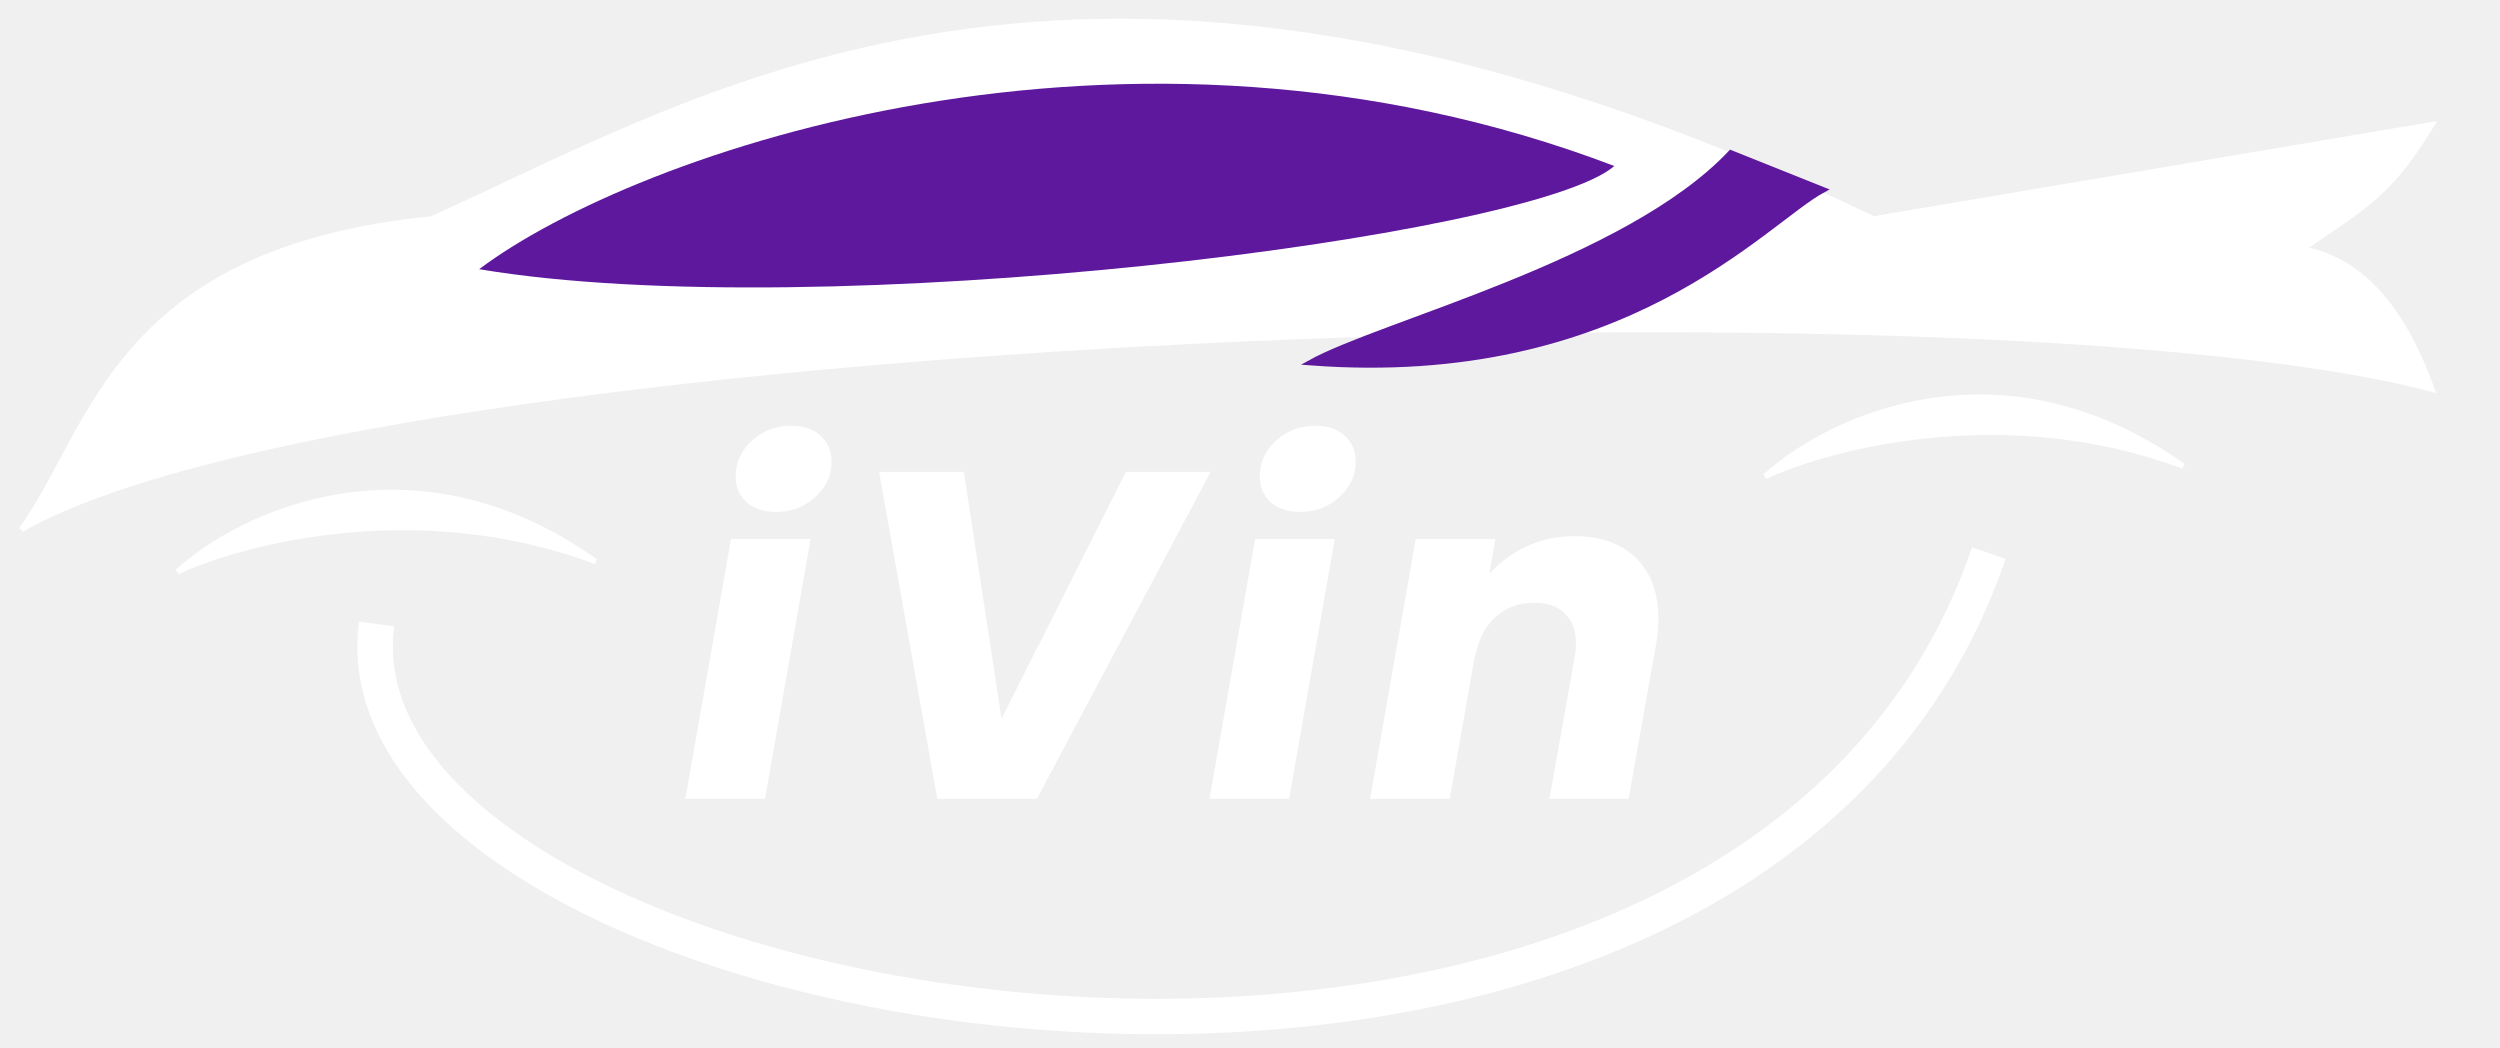
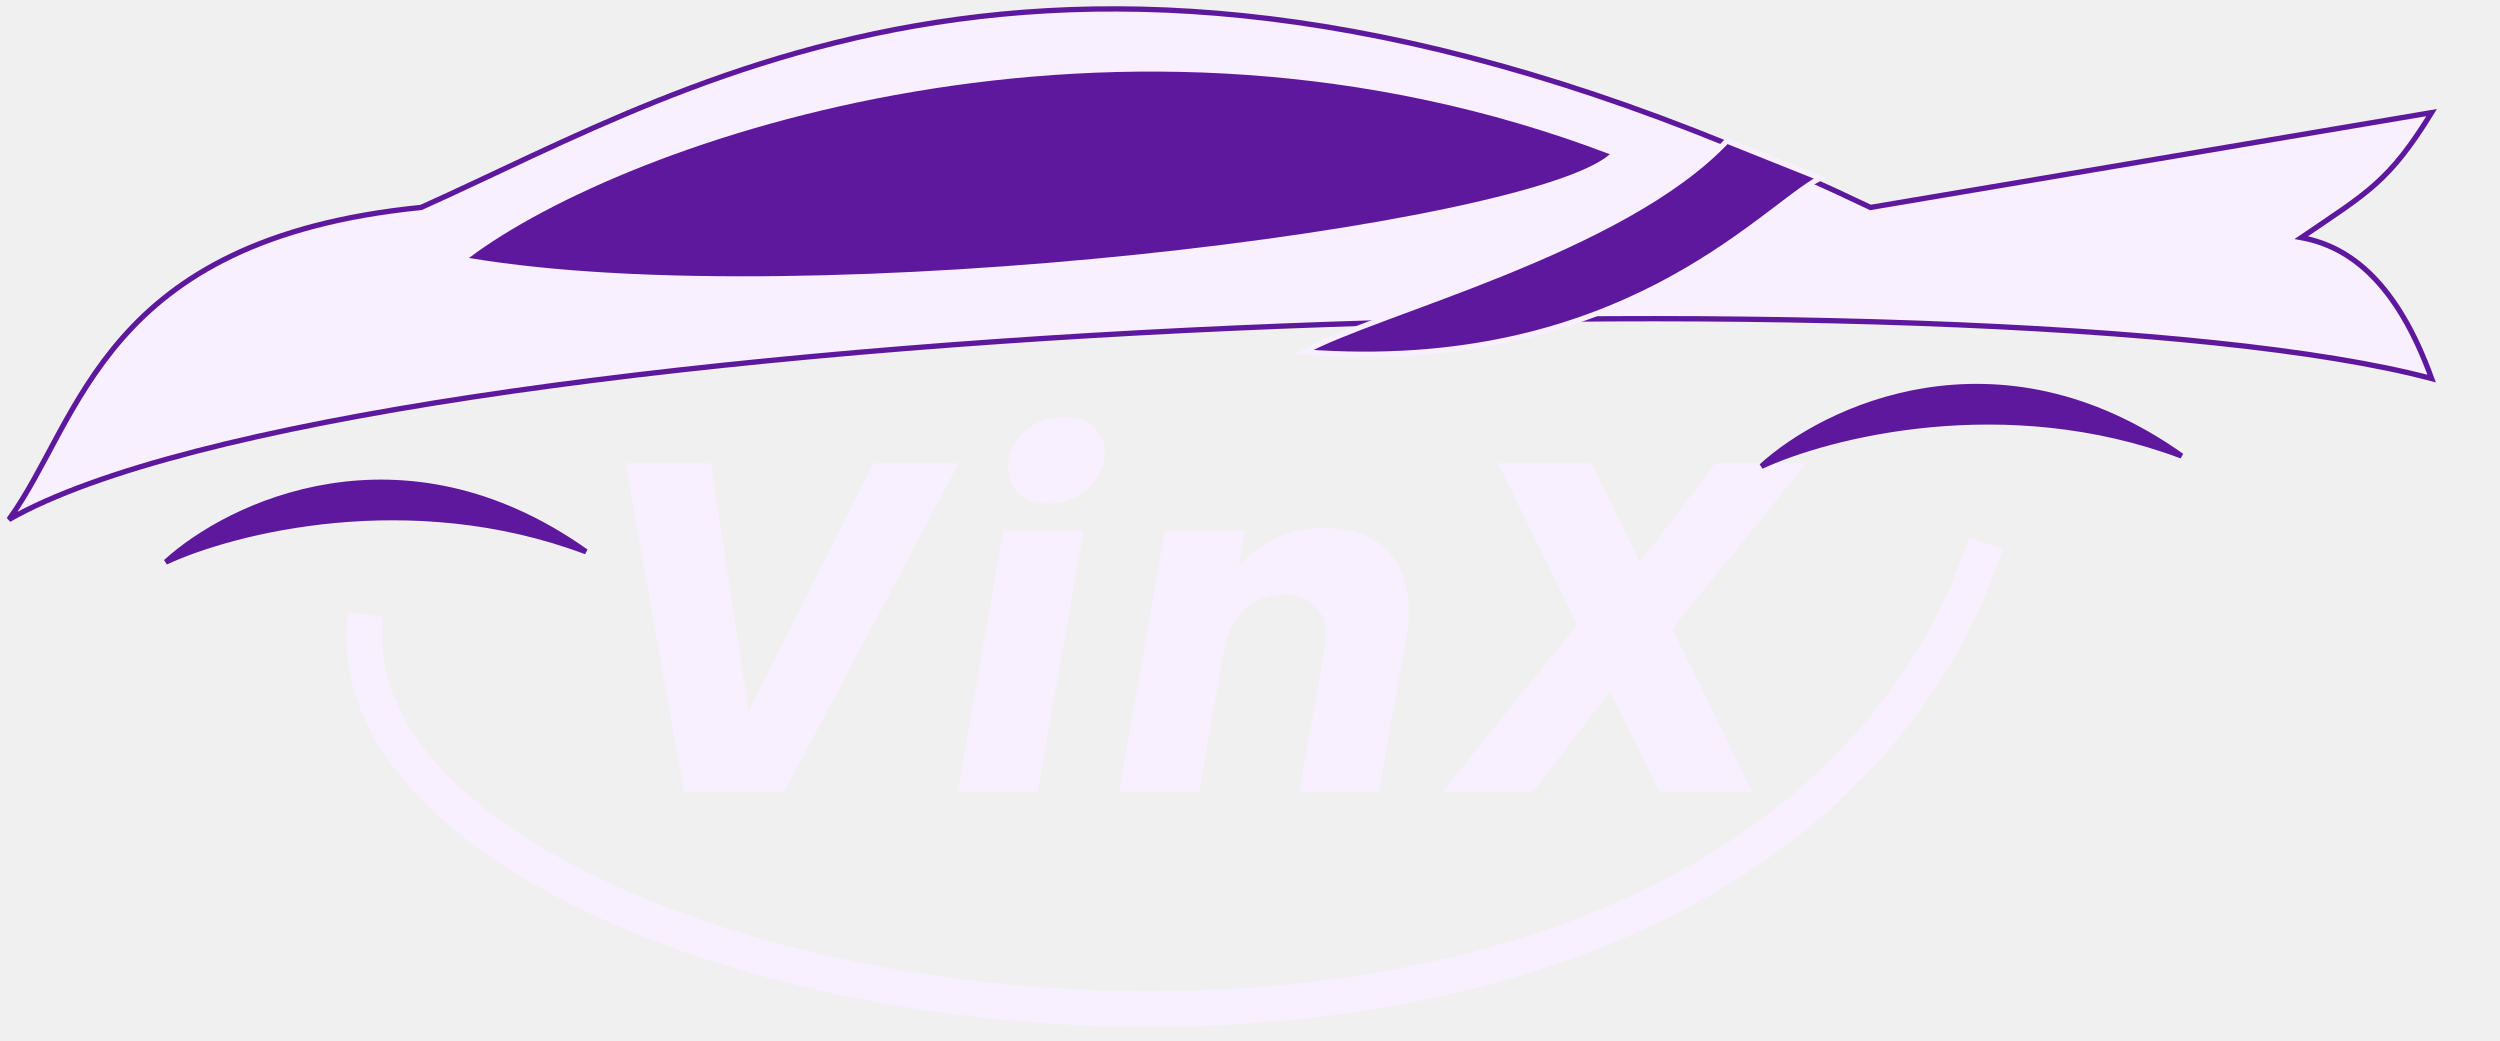
- <svg xmlns="http://www.w3.org/2000/svg" width="117" height="49" viewBox="0 0 117 49" fill="none">
-   <path d="M36.325 23.958C35.744 23.958 35.279 23.805 34.931 23.5C34.596 23.18 34.429 22.781 34.429 22.301C34.429 21.648 34.684 21.088 35.192 20.623C35.701 20.158 36.318 19.926 37.045 19.926C37.626 19.926 38.084 20.085 38.418 20.405C38.752 20.71 38.919 21.11 38.919 21.604C38.919 22.243 38.665 22.795 38.156 23.26C37.648 23.725 37.038 23.958 36.325 23.958ZM37.938 25.222L35.802 37.384H32.075L34.211 25.222H37.938ZM45.107 22.083L46.873 33.635L52.692 22.083H56.659L48.529 37.384H43.865L41.141 22.083H45.107ZM60.854 23.958C60.273 23.958 59.808 23.805 59.459 23.5C59.125 23.18 58.958 22.781 58.958 22.301C58.958 21.648 59.212 21.088 59.721 20.623C60.229 20.158 60.847 19.926 61.573 19.926C62.154 19.926 62.612 20.085 62.946 20.405C63.28 20.71 63.447 21.11 63.447 21.604C63.447 22.243 63.193 22.795 62.685 23.26C62.176 23.725 61.566 23.958 60.854 23.958ZM62.467 25.222L60.331 37.384H56.604L58.74 25.222H62.467ZM73.69 25.091C74.91 25.091 75.869 25.433 76.567 26.116C77.264 26.799 77.613 27.75 77.613 28.971C77.613 29.378 77.569 29.814 77.482 30.279L76.218 37.384H72.513L73.69 30.78C73.733 30.533 73.755 30.315 73.755 30.126C73.755 29.516 73.581 29.043 73.232 28.709C72.898 28.375 72.425 28.208 71.815 28.208C71.089 28.208 70.478 28.433 69.984 28.884C69.49 29.334 69.171 29.966 69.025 30.78V30.671L67.849 37.384H64.121L66.257 25.222H69.984L69.701 26.857C70.181 26.319 70.762 25.89 71.445 25.571C72.142 25.251 72.891 25.091 73.69 25.091Z" fill="white" />
-   <path d="M20.195 10.245C5.334 11.731 4.385 20.112 1 24.777C17.347 15.489 93.259 12.765 113.816 18.213C112.206 13.755 110.018 12.063 107.748 11.65C110.844 9.545 111.835 9.049 113.816 5.83L87.686 10.245C51.154 -7.216 33.363 4.342 20.195 10.245Z" fill="white" stroke="white" stroke-width="0.248" stroke-linecap="round" />
-   <path d="M22.424 12.598C29.73 7.108 52.665 -0.95 75.55 7.769C71.711 11.112 38.374 15.273 22.424 12.598Z" fill="#5E189D" />
-   <path d="M85.333 8.883L80.999 7.149C76.144 12.301 64.652 15.117 61.309 16.975C76.046 18.09 82.609 10.328 85.333 8.883Z" fill="#5E189D" stroke="#5E189D" stroke-width="0.248" />
-   <path d="M8.306 26.758C11.252 24.065 19.289 20.198 27.873 26.276C19.667 23.189 11.41 25.311 8.306 26.758Z" fill="white" stroke="white" stroke-width="0.248" />
-   <path d="M82.609 22.3C85.555 19.607 93.591 15.74 102.175 21.818C93.97 18.731 85.712 20.853 82.609 22.3Z" fill="white" stroke="white" stroke-width="0.248" />
-   <path d="M17.624 29.204C15.102 48.283 81.465 59.897 93.077 25.886" stroke="white" stroke-width="1.659" />
+ <svg xmlns="http://www.w3.org/2000/svg" width="281" height="117" viewBox="0 0 281 117" fill="none">
+   <path d="M79.889 52.068L84.15 79.951L98.197 52.068H107.772L88.149 89H76.89L70.314 52.068H79.889ZM117.898 56.593C116.495 56.593 115.372 56.224 114.531 55.488C113.724 54.716 113.321 53.752 113.321 52.594C113.321 51.016 113.934 49.666 115.162 48.543C116.39 47.421 117.88 46.86 119.634 46.86C121.037 46.86 122.142 47.245 122.948 48.017C123.755 48.754 124.158 49.718 124.158 50.911C124.158 52.454 123.545 53.787 122.317 54.909C121.089 56.031 119.616 56.593 117.898 56.593ZM121.791 59.644L116.635 89H107.639L112.795 59.644H121.791ZM148.881 59.328C151.827 59.328 154.142 60.152 155.825 61.801C157.509 63.449 158.35 65.746 158.35 68.693C158.35 69.675 158.245 70.727 158.035 71.849L154.983 89H146.04L148.881 73.059C148.986 72.463 149.039 71.937 149.039 71.481C149.039 70.008 148.618 68.868 147.776 68.061C146.969 67.255 145.829 66.851 144.356 66.851C142.603 66.851 141.13 67.395 139.937 68.482C138.745 69.57 137.973 71.095 137.622 73.059V72.796L134.781 89H125.785L130.941 59.644H139.937L139.253 63.59C140.411 62.292 141.813 61.257 143.462 60.486C145.145 59.714 146.952 59.328 148.881 59.328ZM187.961 70.692L196.957 89H186.488L180.964 77.689L172.336 89H162.129L177.281 70.218L168.39 52.068H178.859L184.331 63.221L192.801 52.068H203.007L187.961 70.692Z" fill="#F8F0FF" />
+   <path d="M47.332 23.316C11.462 26.904 9.17 47.133 1 58.392C40.457 35.973 223.694 29.397 273.315 42.55C269.429 31.789 264.148 27.703 258.668 26.707C266.141 21.625 268.532 20.43 273.315 12.658L210.243 23.316C122.062 -18.831 79.117 9.068 47.332 23.316Z" fill="#F8F0FF" stroke="#5E189D" stroke-width="0.598" stroke-linecap="round" />
+   <path d="M52.713 28.995C70.349 15.743 125.709 -3.706 180.949 17.338C171.682 25.409 91.214 35.452 52.713 28.995Z" fill="#5E189D" />
+   <path d="M204.562 20.028L194.1 15.843C182.383 28.278 154.643 35.077 146.572 39.56C182.144 42.251 197.986 23.515 204.562 20.028Z" fill="#5E189D" stroke="#F8F0FF" stroke-width="0.598" />
+   <path d="M18.637 63.175C25.747 56.674 45.146 47.34 65.866 62.011C46.06 54.559 26.127 59.682 18.637 63.175Z" fill="#5E189D" stroke="#5E189D" stroke-width="0.598" />
+   <path d="M197.986 52.414C205.096 45.913 224.496 36.579 245.215 51.249C225.41 43.798 205.477 48.921 197.986 52.414Z" fill="#5E189D" stroke="#5E189D" stroke-width="0.598" />
+   <path d="M41.128 69.079C35.04 115.132 195.225 143.164 223.255 61.069" stroke="#F8F0FF" stroke-width="4.005" />
</svg>
